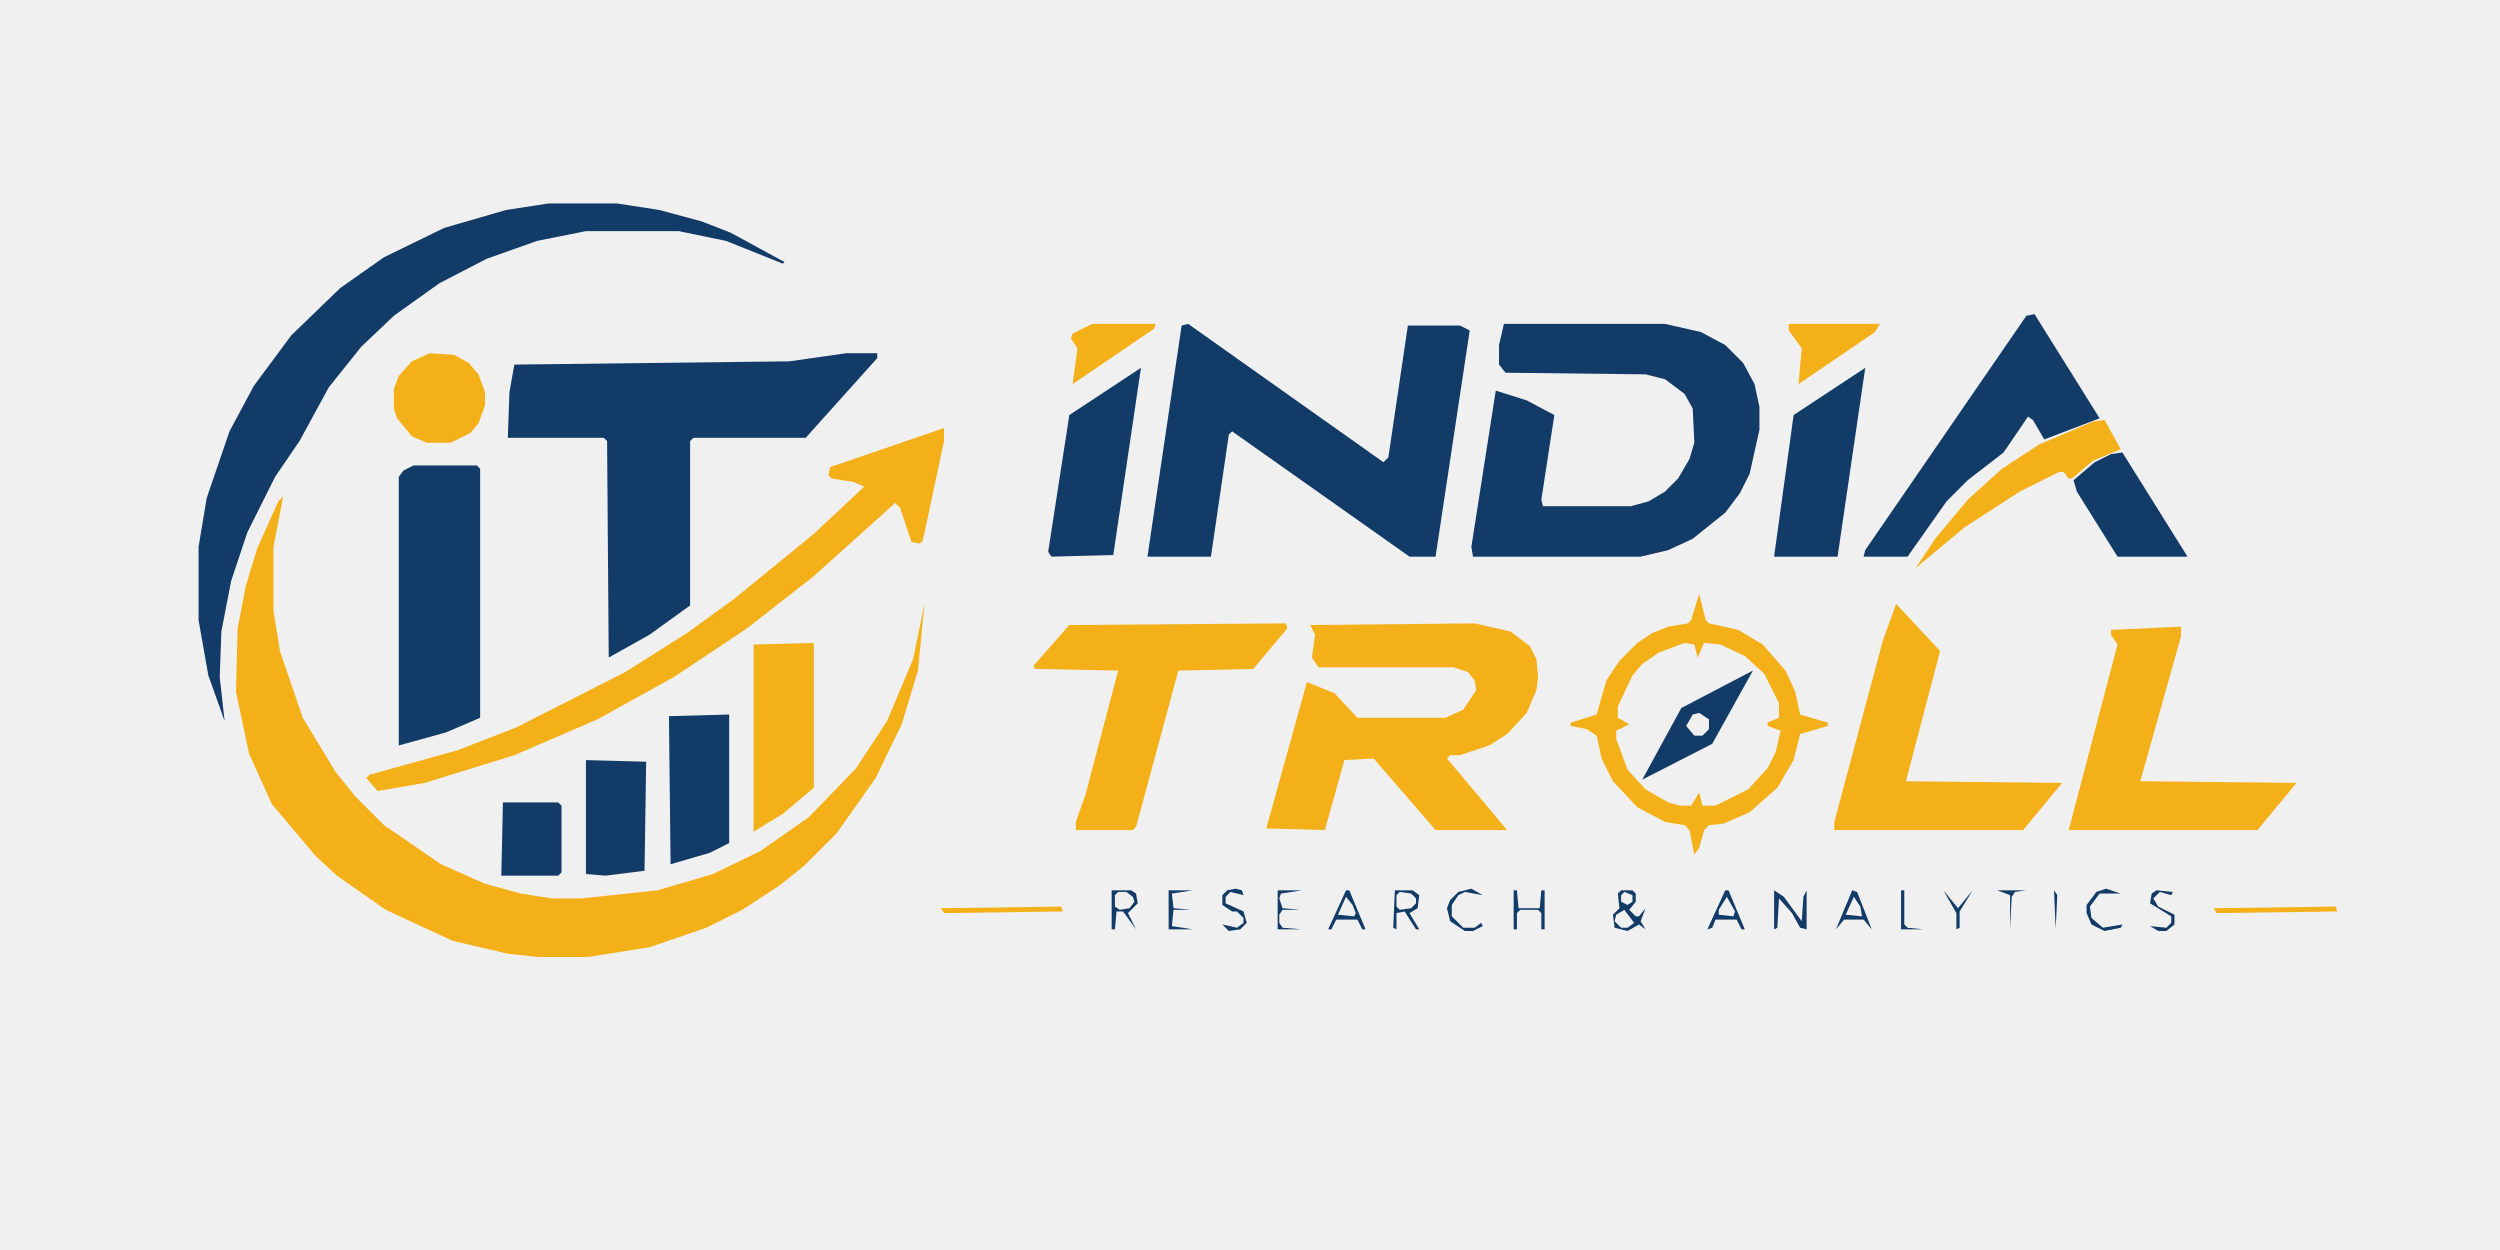
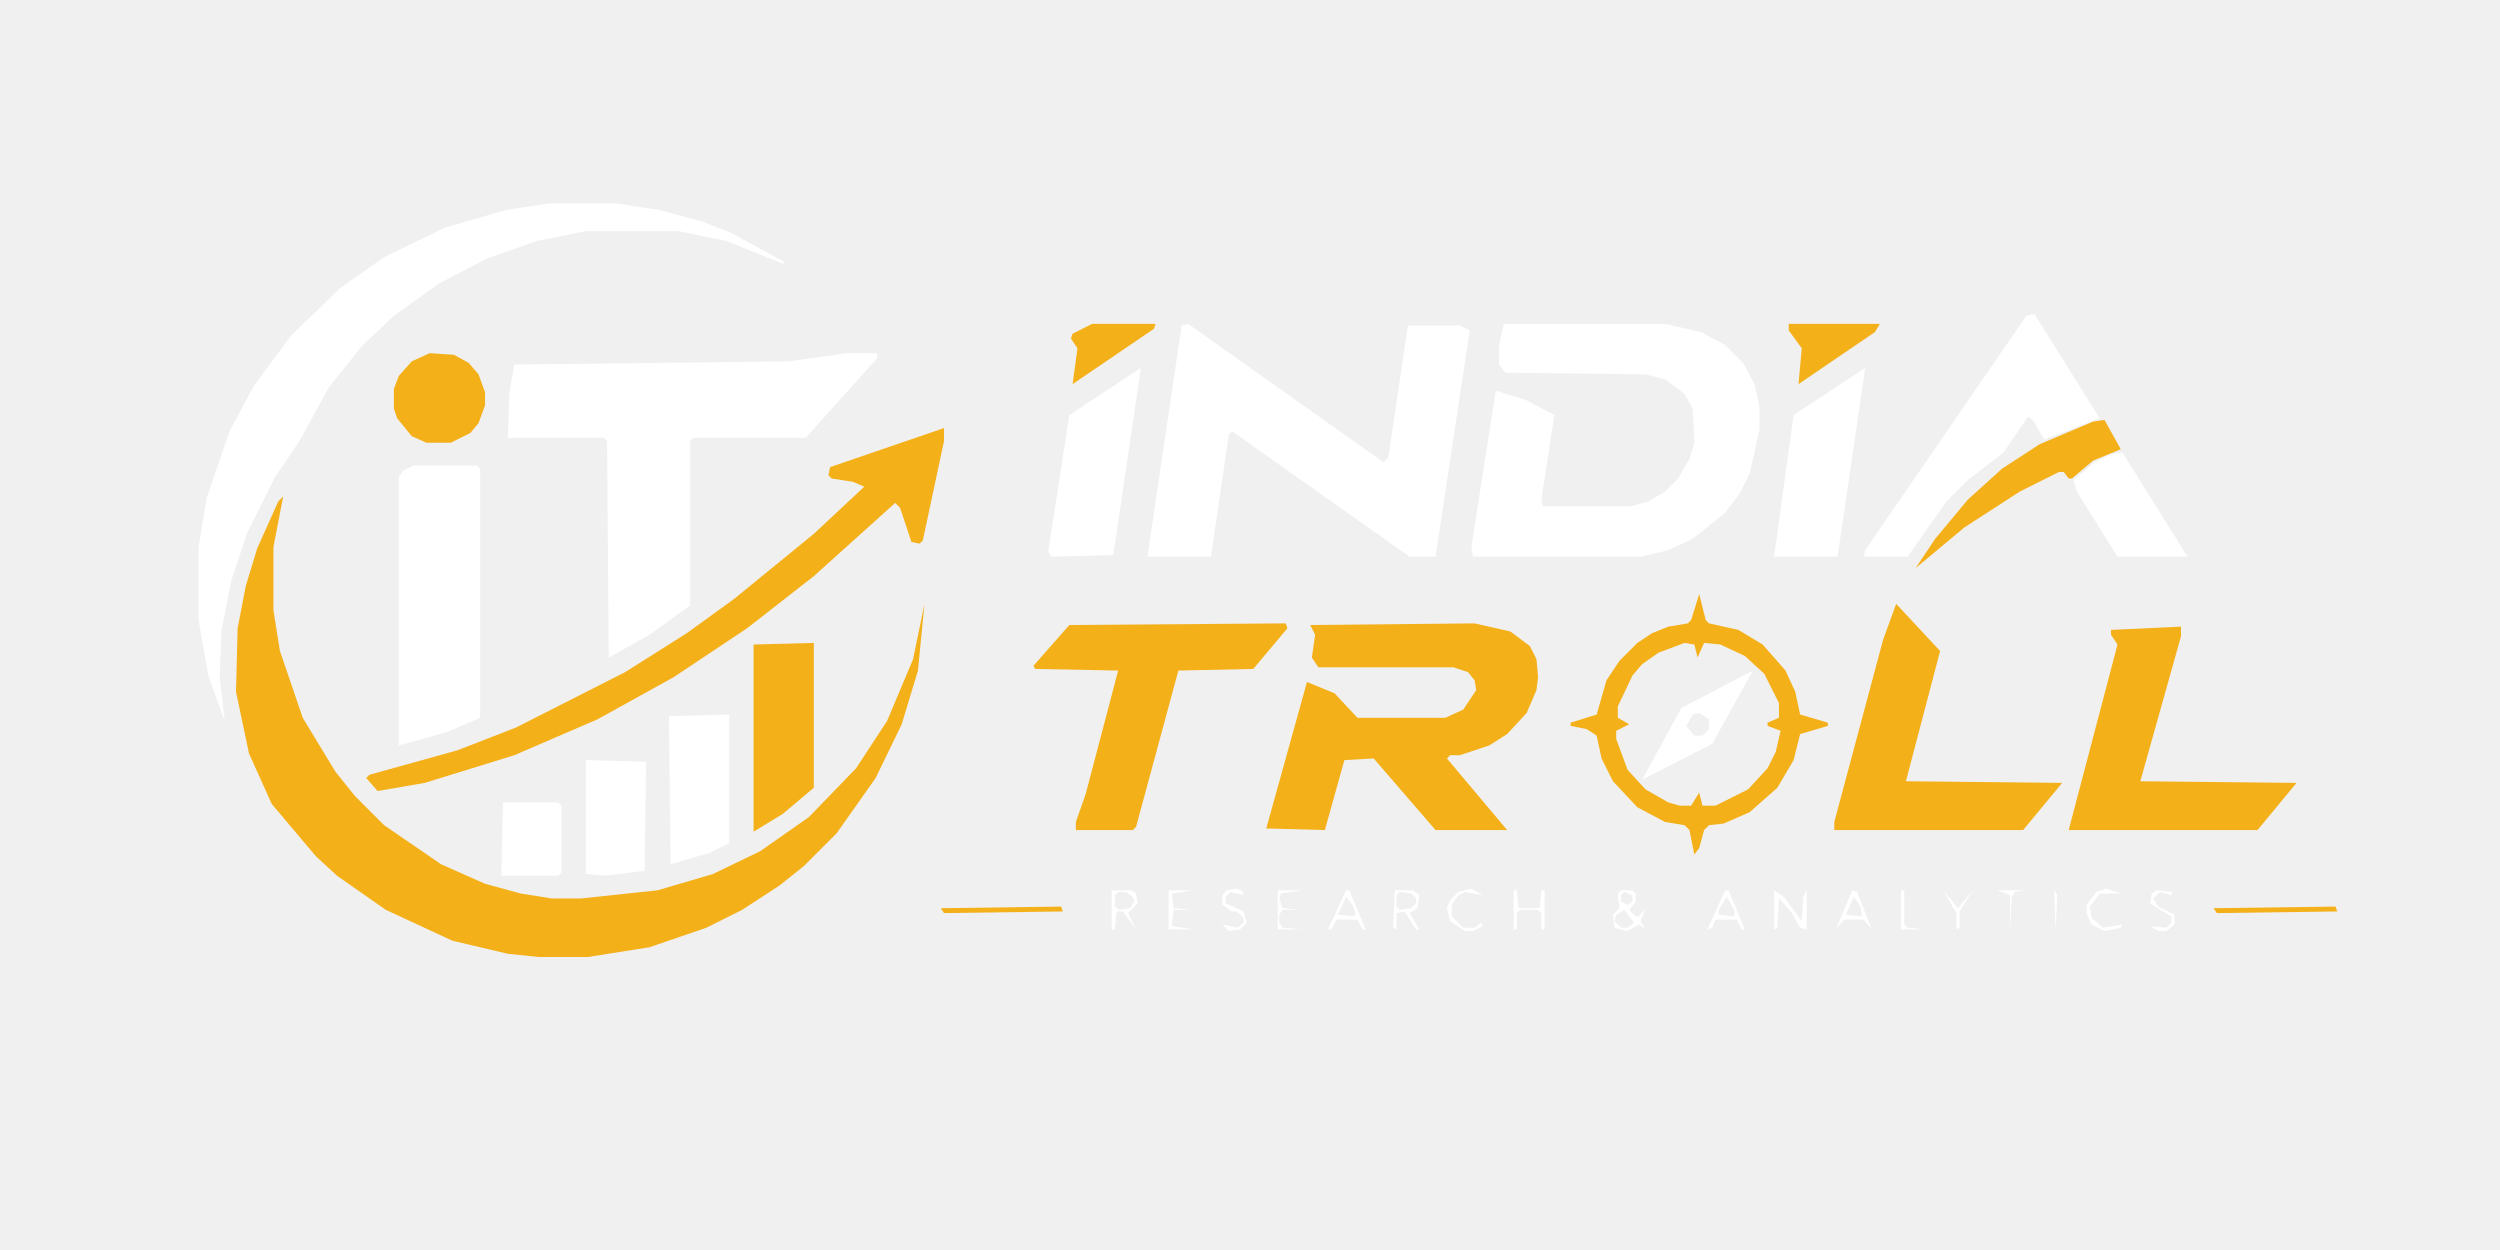
<svg xmlns="http://www.w3.org/2000/svg" viewBox="0 0 1536 768" width="1536" height="768" role="img" aria-labelledby="title desc">
  <g id="india-troll-logo">
    <g id="logo-mark">
      <g id="logo-mark-blue">
-         <path d="M 309 493 L 308 538 L 343 538 L 345 536 L 345 495 L 343 493 Z" fill="#123B67" fill-rule="evenodd" clip-rule="evenodd" />
-         <path d="M 360 467 L 360 537 L 372 538 L 396 535 L 397 468 Z" fill="#123B67" fill-rule="evenodd" clip-rule="evenodd" />
-         <path d="M 448 439 L 411 440 L 412 531 L 436 524 L 448 518 Z" fill="#123B67" fill-rule="evenodd" clip-rule="evenodd" />
-         <path d="M 293 286 L 254 286 L 248 289 L 245 293 L 245 458 L 274 450 L 295 441 L 295 288 Z" fill="#123B67" fill-rule="evenodd" clip-rule="evenodd" />
-         <path d="M 539 217 L 520 217 L 485 222 L 316 224 L 313 241 L 312 269 L 371 269 L 373 271 L 374 404 L 399 390 L 424 372 L 424 271 L 426 269 L 495 269 L 539 220 Z" fill="#123B67" fill-rule="evenodd" clip-rule="evenodd" />
-         <path d="M 482 161 L 449 143 L 431 136 L 405 129 L 379 125 L 337 125 L 311 129 L 273 140 L 236 158 L 209 177 L 179 206 L 156 237 L 141 265 L 127 306 L 122 336 L 122 381 L 128 415 L 138 443 L 135 416 L 136 388 L 142 357 L 152 327 L 169 293 L 184 271 L 202 238 L 222 213 L 242 194 L 270 174 L 299 159 L 330 148 L 360 142 L 417 142 L 446 148 L 481 162 Z" fill="#123B67" fill-rule="evenodd" clip-rule="evenodd" />
+         <path d="M 309 493 L 308 538 L 343 538 L 345 536 L 345 495 L 343 493 Z" fill="white" fill-rule="evenodd" clip-rule="evenodd" />
+         <path d="M 360 467 L 360 537 L 372 538 L 396 535 L 397 468 Z" fill="white" fill-rule="evenodd" clip-rule="evenodd" />
+         <path d="M 448 439 L 411 440 L 412 531 L 436 524 L 448 518 Z" fill="white" fill-rule="evenodd" clip-rule="evenodd" />
+         <path d="M 293 286 L 254 286 L 248 289 L 245 293 L 245 458 L 274 450 L 295 441 L 295 288 Z" fill="white" fill-rule="evenodd" clip-rule="evenodd" />
+         <path d="M 539 217 L 520 217 L 485 222 L 316 224 L 313 241 L 312 269 L 371 269 L 373 271 L 374 404 L 399 390 L 424 372 L 424 271 L 426 269 L 495 269 L 539 220 Z" fill="white" fill-rule="evenodd" clip-rule="evenodd" />
+         <path d="M 482 161 L 449 143 L 431 136 L 405 129 L 379 125 L 337 125 L 311 129 L 273 140 L 236 158 L 209 177 L 179 206 L 156 237 L 141 265 L 127 306 L 122 336 L 122 381 L 128 415 L 138 443 L 135 416 L 136 388 L 142 357 L 152 327 L 169 293 L 184 271 L 202 238 L 222 213 L 242 194 L 270 174 L 299 159 L 330 148 L 360 142 L 417 142 L 446 148 L 481 162 Z" fill="white" fill-rule="evenodd" clip-rule="evenodd" />
      </g>
      <g id="logo-mark-gold">
        <path d="M 578 558 L 580 561 L 653 560 L 652 557 Z" fill="#F4B019" fill-rule="evenodd" clip-rule="evenodd" />
        <path d="M 500 395 L 463 396 L 463 511 L 481 500 L 500 484 Z" fill="#F4B019" fill-rule="evenodd" clip-rule="evenodd" />
        <path d="M 146 386 L 145 425 L 153 463 L 167 494 L 194 526 L 207 538 L 237 559 L 278 578 L 312 586 L 331 588 L 361 588 L 399 582 L 434 570 L 456 559 L 479 544 L 494 532 L 514 512 L 538 478 L 554 445 L 564 412 L 568 371 L 561 405 L 545 443 L 526 472 L 497 502 L 467 523 L 438 537 L 404 547 L 357 552 L 339 552 L 320 549 L 298 543 L 271 531 L 236 507 L 218 489 L 206 474 L 186 441 L 172 400 L 168 375 L 168 336 L 174 305 L 171 308 L 158 337 L 151 360 Z" fill="#F4B019" fill-rule="evenodd" clip-rule="evenodd" />
        <path d="M 580 263 L 510 287 L 509 292 L 511 294 L 524 296 L 531 299 L 500 328 L 451 368 L 422 389 L 384 413 L 317 447 L 281 461 L 227 476 L 225 478 L 232 486 L 261 481 L 316 464 L 367 442 L 414 416 L 459 386 L 500 354 L 550 309 L 553 312 L 560 333 L 565 334 L 567 332 L 580 271 Z" fill="#F4B019" fill-rule="evenodd" clip-rule="evenodd" />
        <path d="M 264 217 L 253 222 L 245 231 L 242 239 L 242 251 L 244 257 L 253 268 L 262 272 L 277 272 L 289 266 L 294 260 L 298 249 L 298 241 L 294 230 L 288 223 L 279 218 Z" fill="#F4B019" fill-rule="evenodd" clip-rule="evenodd" />
      </g>
    </g>
    <g id="logo-india">
      <g id="logo-india-blue">
-         <path d="M 1274 295 L 1276 302 L 1301 342 L 1344 342 L 1304 278 L 1297 279 L 1287 284 Z" fill="#123B67" fill-rule="evenodd" clip-rule="evenodd" />
-         <path d="M 1146 226 L 1102 255 L 1090 342 L 1129 342 Z" fill="#123B67" fill-rule="evenodd" clip-rule="evenodd" />
-         <path d="M 701 226 L 657 255 L 644 339 L 646 342 L 684 341 Z" fill="#123B67" fill-rule="evenodd" clip-rule="evenodd" />
-         <path d="M 924 199 L 921 212 L 921 224 L 925 229 L 1011 230 L 1023 233 L 1035 242 L 1040 251 L 1041 272 L 1038 282 L 1031 294 L 1023 302 L 1013 308 L 1002 311 L 948 311 L 947 307 L 955 255 L 938 246 L 919 240 L 904 336 L 905 342 L 1008 342 L 1025 338 L 1040 331 L 1060 315 L 1069 303 L 1075 291 L 1081 264 L 1081 250 L 1078 236 L 1071 223 L 1060 212 L 1045 204 L 1023 199 Z" fill="#123B67" fill-rule="evenodd" clip-rule="evenodd" />
-         <path d="M 726 200 L 705 342 L 744 342 L 755 267 L 757 265 L 866 342 L 882 342 L 903 203 L 897 200 L 865 200 L 853 281 L 850 284 L 730 199 Z" fill="#123B67" fill-rule="evenodd" clip-rule="evenodd" />
-         <path d="M 1250 193 L 1245 194 L 1146 338 L 1145 342 L 1172 342 L 1196 308 L 1209 295 L 1231 278 L 1246 256 L 1249 258 L 1256 270 L 1290 257 Z" fill="#123B67" fill-rule="evenodd" clip-rule="evenodd" />
+         <path d="M 1274 295 L 1276 302 L 1301 342 L 1344 342 L 1304 278 L 1297 279 L 1287 284 Z" fill="white" fill-rule="evenodd" clip-rule="evenodd" />
+         <path d="M 1146 226 L 1102 255 L 1090 342 L 1129 342 Z" fill="white" fill-rule="evenodd" clip-rule="evenodd" />
+         <path d="M 701 226 L 657 255 L 644 339 L 646 342 L 684 341 Z" fill="white" fill-rule="evenodd" clip-rule="evenodd" />
+         <path d="M 924 199 L 921 212 L 921 224 L 925 229 L 1011 230 L 1023 233 L 1035 242 L 1040 251 L 1041 272 L 1038 282 L 1031 294 L 1023 302 L 1013 308 L 1002 311 L 948 311 L 947 307 L 955 255 L 938 246 L 919 240 L 904 336 L 905 342 L 1008 342 L 1025 338 L 1040 331 L 1060 315 L 1069 303 L 1075 291 L 1081 264 L 1081 250 L 1078 236 L 1071 223 L 1060 212 L 1045 204 L 1023 199 Z" fill="white" fill-rule="evenodd" clip-rule="evenodd" />
+         <path d="M 726 200 L 705 342 L 744 342 L 755 267 L 757 265 L 866 342 L 882 342 L 903 203 L 897 200 L 865 200 L 853 281 L 850 284 L 730 199 Z" fill="white" fill-rule="evenodd" clip-rule="evenodd" />
+         <path d="M 1250 193 L 1245 194 L 1146 338 L 1145 342 L 1172 342 L 1196 308 L 1209 295 L 1231 278 L 1246 256 L 1249 258 L 1256 270 L 1290 257 Z" fill="white" fill-rule="evenodd" clip-rule="evenodd" />
      </g>
      <g id="logo-india-gold">
        <path d="M 1293 258 L 1286 259 L 1253 273 L 1230 288 L 1209 307 L 1189 331 L 1177 349 L 1207 324 L 1241 302 L 1265 290 L 1268 290 L 1271 294 L 1273 294 L 1286 283 L 1303 276 Z" fill="#F4B019" fill-rule="evenodd" clip-rule="evenodd" />
        <path d="M 1105 236 L 1152 204 L 1155 199 L 1099 199 L 1099 203 L 1107 214 Z" fill="#F4B019" fill-rule="evenodd" clip-rule="evenodd" />
        <path d="M 659 236 L 709 202 L 710 199 L 671 199 L 659 205 L 658 208 L 662 214 Z" fill="#F4B019" fill-rule="evenodd" clip-rule="evenodd" />
      </g>
    </g>
    <g id="logo-troll">
      <g id="logo-troll-blue">
-         <path d="M 1077 412 L 1033 435 L 1009 479 L 1052 457 Z M 1040 439 L 1044 438 L 1050 442 L 1050 448 L 1046 452 L 1041 452 L 1036 446 Z" fill="#123B67" fill-rule="evenodd" clip-rule="evenodd" />
+         <path d="M 1077 412 L 1033 435 L 1009 479 L 1052 457 Z M 1040 439 L 1044 438 L 1050 442 L 1050 448 L 1046 452 L 1041 452 L 1036 446 Z" fill="white" fill-rule="evenodd" clip-rule="evenodd" />
      </g>
      <g id="logo-troll-gold">
        <path d="M 1297 387 L 1297 390 L 1301 396 L 1271 510 L 1387 510 L 1411 481 L 1315 480 L 1340 391 L 1340 385 Z" fill="#F4B019" fill-rule="evenodd" clip-rule="evenodd" />
        <path d="M 805 384 L 808 390 L 806 404 L 810 410 L 893 410 L 902 413 L 906 418 L 907 424 L 899 436 L 888 441 L 834 441 L 820 426 L 803 419 L 778 509 L 814 510 L 826 467 L 844 466 L 882 510 L 926 510 L 889 466 L 891 464 L 897 464 L 915 458 L 926 451 L 938 438 L 944 424 L 945 416 L 944 405 L 940 397 L 928 388 L 906 383 Z" fill="#F4B019" fill-rule="evenodd" clip-rule="evenodd" />
        <path d="M 790 383 L 657 384 L 635 409 L 636 411 L 687 412 L 667 488 L 661 505 L 661 510 L 696 510 L 698 508 L 724 412 L 770 411 L 791 386 Z" fill="#F4B019" fill-rule="evenodd" clip-rule="evenodd" />
        <path d="M 1165 371 L 1157 393 L 1127 505 L 1127 510 L 1243 510 L 1267 481 L 1171 480 L 1192 400 Z" fill="#F4B019" fill-rule="evenodd" clip-rule="evenodd" />
        <path d="M 1044 365 L 1039 381 L 1037 383 L 1025 385 L 1015 389 L 1006 395 L 995 406 L 987 418 L 981 439 L 965 444 L 965 446 L 975 448 L 981 452 L 984 466 L 991 480 L 1006 496 L 1023 505 L 1035 507 L 1038 510 L 1041 525 L 1044 521 L 1047 510 L 1050 507 L 1059 506 L 1075 499 L 1092 484 L 1102 467 L 1106 451 L 1123 446 L 1123 444 L 1106 439 L 1103 425 L 1097 412 L 1083 396 L 1068 387 L 1050 383 L 1048 381 Z M 1035 395 L 1041 396 L 1043 404 L 1047 395 L 1057 396 L 1072 403 L 1084 414 L 1093 432 L 1093 441 L 1086 444 L 1086 446 L 1094 449 L 1091 462 L 1086 472 L 1074 485 L 1054 495 L 1046 495 L 1044 487 L 1039 495 L 1032 495 L 1025 493 L 1011 485 L 1000 473 L 993 454 L 993 449 L 1001 445 L 994 441 L 994 434 L 1003 415 L 1009 408 L 1019 401 Z" fill="#F4B019" fill-rule="evenodd" clip-rule="evenodd" />
      </g>
    </g>
    <g id="logo-tagline">
      <g id="logo-tagline-blue">
-         <path d="M 1325 547 L 1322 549 L 1321 555 L 1334 563 L 1334 567 L 1331 570 L 1321 569 L 1326 572 L 1331 572 L 1336 568 L 1336 562 L 1326 557 L 1323 552 L 1327 548 L 1334 550 L 1335 548 Z" fill="#123B67" fill-rule="evenodd" clip-rule="evenodd" />
-         <path d="M 1262 547 L 1263 571 L 1264 550 Z" fill="#123B67" fill-rule="evenodd" clip-rule="evenodd" />
-         <path d="M 1245 547 L 1227 547 L 1235 550 L 1235 571 L 1236 551 L 1238 548 Z" fill="#123B67" fill-rule="evenodd" clip-rule="evenodd" />
-         <path d="M 1212 547 L 1203 558 L 1194 547 L 1202 561 L 1202 571 L 1204 570 L 1204 560 Z" fill="#123B67" fill-rule="evenodd" clip-rule="evenodd" />
-         <path d="M 1168 547 L 1168 571 L 1182 571 L 1172 570 L 1170 568 L 1170 547 Z" fill="#123B67" fill-rule="evenodd" clip-rule="evenodd" />
-         <path d="M 1138 547 L 1128 571 L 1133 565 L 1145 565 L 1150 571 L 1141 548 Z M 1139 551 L 1143 557 L 1144 563 L 1134 562 Z" fill="#123B67" fill-rule="evenodd" clip-rule="evenodd" />
-         <path d="M 1090 547 L 1090 571 L 1092 570 L 1093 552 L 1101 561 L 1106 570 L 1110 571 L 1110 547 L 1108 551 L 1107 566 L 1096 551 Z" fill="#123B67" fill-rule="evenodd" clip-rule="evenodd" />
-         <path d="M 1060 547 L 1049 571 L 1052 570 L 1054 565 L 1067 565 L 1070 571 L 1072 571 L 1062 547 Z M 1061 551 L 1066 560 L 1065 563 L 1056 562 L 1056 559 Z" fill="#123B67" fill-rule="evenodd" clip-rule="evenodd" />
-         <path d="M 996 547 L 994 549 L 995 558 L 991 562 L 992 570 L 1000 572 L 1007 568 L 1011 571 L 1008 566 L 1011 558 L 1007 563 L 1005 563 L 1001 559 L 1005 554 L 1005 549 L 1003 547 Z M 993 562 L 998 559 L 1004 567 L 1000 570 L 996 570 L 992 566 Z M 998 548 L 1003 550 L 1003 554 L 1000 556 L 996 554 L 996 550 Z" fill="#123B67" fill-rule="evenodd" clip-rule="evenodd" />
-         <path d="M 930 547 L 930 571 L 932 571 L 932 561 L 934 559 L 945 559 L 947 561 L 947 571 L 949 571 L 949 547 L 947 547 L 946 558 L 933 558 L 932 547 Z" fill="#123B67" fill-rule="evenodd" clip-rule="evenodd" />
-         <path d="M 857 547 L 856 570 L 858 571 L 858 561 L 863 560 L 870 571 L 872 571 L 866 561 L 871 558 L 872 550 L 868 547 Z M 858 550 L 860 548 L 867 549 L 870 552 L 870 555 L 867 558 L 860 559 L 858 557 Z" fill="#123B67" fill-rule="evenodd" clip-rule="evenodd" />
-         <path d="M 827 547 L 816 571 L 818 571 L 821 565 L 834 565 L 837 571 L 839 571 L 829 547 Z M 827 551 L 831 556 L 833 561 L 832 563 L 822 562 Z" fill="#123B67" fill-rule="evenodd" clip-rule="evenodd" />
-         <path d="M 785 547 L 785 571 L 800 571 L 788 570 L 786 567 L 786 562 L 788 559 L 799 559 L 788 558 L 786 552 L 787 549 L 800 547 Z" fill="#123B67" fill-rule="evenodd" clip-rule="evenodd" />
-         <path d="M 718 547 L 718 571 L 733 571 L 720 569 L 721 559 L 732 559 L 721 558 L 720 549 L 733 547 Z" fill="#123B67" fill-rule="evenodd" clip-rule="evenodd" />
-         <path d="M 683 547 L 683 571 L 685 571 L 686 560 L 690 560 L 698 571 L 693 561 L 699 555 L 698 549 L 695 547 Z M 687 548 L 692 548 L 696 551 L 697 554 L 694 558 L 688 559 L 685 557 L 685 550 Z" fill="#123B67" fill-rule="evenodd" clip-rule="evenodd" />
-         <path d="M 1288 548 L 1282 556 L 1282 561 L 1285 568 L 1293 572 L 1303 570 L 1304 568 L 1292 570 L 1285 564 L 1284 557 L 1290 549 L 1303 549 L 1294 546 Z" fill="#123B67" fill-rule="evenodd" clip-rule="evenodd" />
-         <path d="M 904 546 L 896 548 L 891 553 L 889 558 L 891 566 L 900 572 L 905 572 L 911 569 L 910 567 L 906 570 L 899 570 L 892 563 L 892 556 L 896 550 L 900 548 L 911 550 Z" fill="#123B67" fill-rule="evenodd" clip-rule="evenodd" />
-         <path d="M 759 546 L 754 547 L 751 550 L 751 556 L 757 560 L 760 560 L 764 564 L 764 567 L 760 570 L 751 568 L 755 572 L 762 571 L 766 567 L 764 560 L 753 555 L 753 551 L 756 548 L 764 550 L 763 547 Z" fill="#123B67" fill-rule="evenodd" clip-rule="evenodd" />
+         <path d="M 1325 547 L 1322 549 L 1321 555 L 1334 563 L 1334 567 L 1331 570 L 1321 569 L 1326 572 L 1331 572 L 1336 568 L 1336 562 L 1326 557 L 1323 552 L 1327 548 L 1334 550 L 1335 548 Z" fill="white" fill-rule="evenodd" clip-rule="evenodd" />
+         <path d="M 1262 547 L 1263 571 L 1264 550 Z" fill="white" fill-rule="evenodd" clip-rule="evenodd" />
+         <path d="M 1245 547 L 1227 547 L 1235 550 L 1235 571 L 1236 551 L 1238 548 Z" fill="white" fill-rule="evenodd" clip-rule="evenodd" />
+         <path d="M 1212 547 L 1203 558 L 1194 547 L 1202 561 L 1202 571 L 1204 570 L 1204 560 Z" fill="white" fill-rule="evenodd" clip-rule="evenodd" />
+         <path d="M 1168 547 L 1168 571 L 1182 571 L 1172 570 L 1170 568 L 1170 547 Z" fill="white" fill-rule="evenodd" clip-rule="evenodd" />
+         <path d="M 1138 547 L 1128 571 L 1133 565 L 1145 565 L 1150 571 L 1141 548 Z M 1139 551 L 1143 557 L 1144 563 L 1134 562 Z" fill="white" fill-rule="evenodd" clip-rule="evenodd" />
+         <path d="M 1090 547 L 1090 571 L 1092 570 L 1093 552 L 1101 561 L 1106 570 L 1110 571 L 1110 547 L 1108 551 L 1107 566 L 1096 551 Z" fill="white" fill-rule="evenodd" clip-rule="evenodd" />
+         <path d="M 1060 547 L 1049 571 L 1052 570 L 1054 565 L 1067 565 L 1070 571 L 1072 571 L 1062 547 Z M 1061 551 L 1066 560 L 1065 563 L 1056 562 L 1056 559 Z" fill="white" fill-rule="evenodd" clip-rule="evenodd" />
+         <path d="M 996 547 L 994 549 L 995 558 L 991 562 L 992 570 L 1000 572 L 1007 568 L 1011 571 L 1008 566 L 1011 558 L 1007 563 L 1005 563 L 1001 559 L 1005 554 L 1005 549 L 1003 547 Z M 993 562 L 998 559 L 1004 567 L 1000 570 L 996 570 L 992 566 Z M 998 548 L 1003 550 L 1003 554 L 1000 556 L 996 554 L 996 550 Z" fill="white" fill-rule="evenodd" clip-rule="evenodd" />
+         <path d="M 930 547 L 930 571 L 932 571 L 932 561 L 934 559 L 945 559 L 947 561 L 947 571 L 949 571 L 949 547 L 947 547 L 946 558 L 933 558 L 932 547 Z" fill="white" fill-rule="evenodd" clip-rule="evenodd" />
+         <path d="M 857 547 L 856 570 L 858 571 L 858 561 L 863 560 L 870 571 L 872 571 L 866 561 L 871 558 L 872 550 L 868 547 Z M 858 550 L 860 548 L 867 549 L 870 552 L 870 555 L 867 558 L 860 559 L 858 557 Z" fill="white" fill-rule="evenodd" clip-rule="evenodd" />
+         <path d="M 827 547 L 816 571 L 818 571 L 821 565 L 834 565 L 837 571 L 839 571 L 829 547 Z M 827 551 L 831 556 L 833 561 L 832 563 L 822 562 Z" fill="white" fill-rule="evenodd" clip-rule="evenodd" />
+         <path d="M 785 547 L 785 571 L 800 571 L 788 570 L 786 567 L 786 562 L 788 559 L 799 559 L 788 558 L 786 552 L 787 549 L 800 547 Z" fill="white" fill-rule="evenodd" clip-rule="evenodd" />
+         <path d="M 718 547 L 718 571 L 733 571 L 720 569 L 721 559 L 732 559 L 721 558 L 720 549 L 733 547 Z" fill="white" fill-rule="evenodd" clip-rule="evenodd" />
+         <path d="M 683 547 L 683 571 L 685 571 L 686 560 L 690 560 L 698 571 L 693 561 L 699 555 L 698 549 L 695 547 Z M 687 548 L 692 548 L 696 551 L 697 554 L 694 558 L 688 559 L 685 557 L 685 550 Z" fill="white" fill-rule="evenodd" clip-rule="evenodd" />
+         <path d="M 1288 548 L 1282 556 L 1282 561 L 1285 568 L 1293 572 L 1303 570 L 1304 568 L 1292 570 L 1285 564 L 1284 557 L 1290 549 L 1303 549 L 1294 546 Z" fill="white" fill-rule="evenodd" clip-rule="evenodd" />
+         <path d="M 904 546 L 896 548 L 891 553 L 889 558 L 891 566 L 900 572 L 905 572 L 911 569 L 910 567 L 906 570 L 899 570 L 892 563 L 892 556 L 896 550 L 900 548 L 911 550 Z" fill="white" fill-rule="evenodd" clip-rule="evenodd" />
+         <path d="M 759 546 L 754 547 L 751 550 L 751 556 L 757 560 L 760 560 L 764 564 L 764 567 L 760 570 L 751 568 L 755 572 L 762 571 L 766 567 L 764 560 L 753 555 L 753 551 L 756 548 L 764 550 L 763 547 Z" fill="white" fill-rule="evenodd" clip-rule="evenodd" />
      </g>
      <g id="logo-tagline-gold">
        <path d="M 1360 558 L 1362 561 L 1436 560 L 1435 557 Z" fill="#F4B019" fill-rule="evenodd" clip-rule="evenodd" />
      </g>
    </g>
    <g id="logo-other">
      
      
    </g>
  </g>
</svg>
